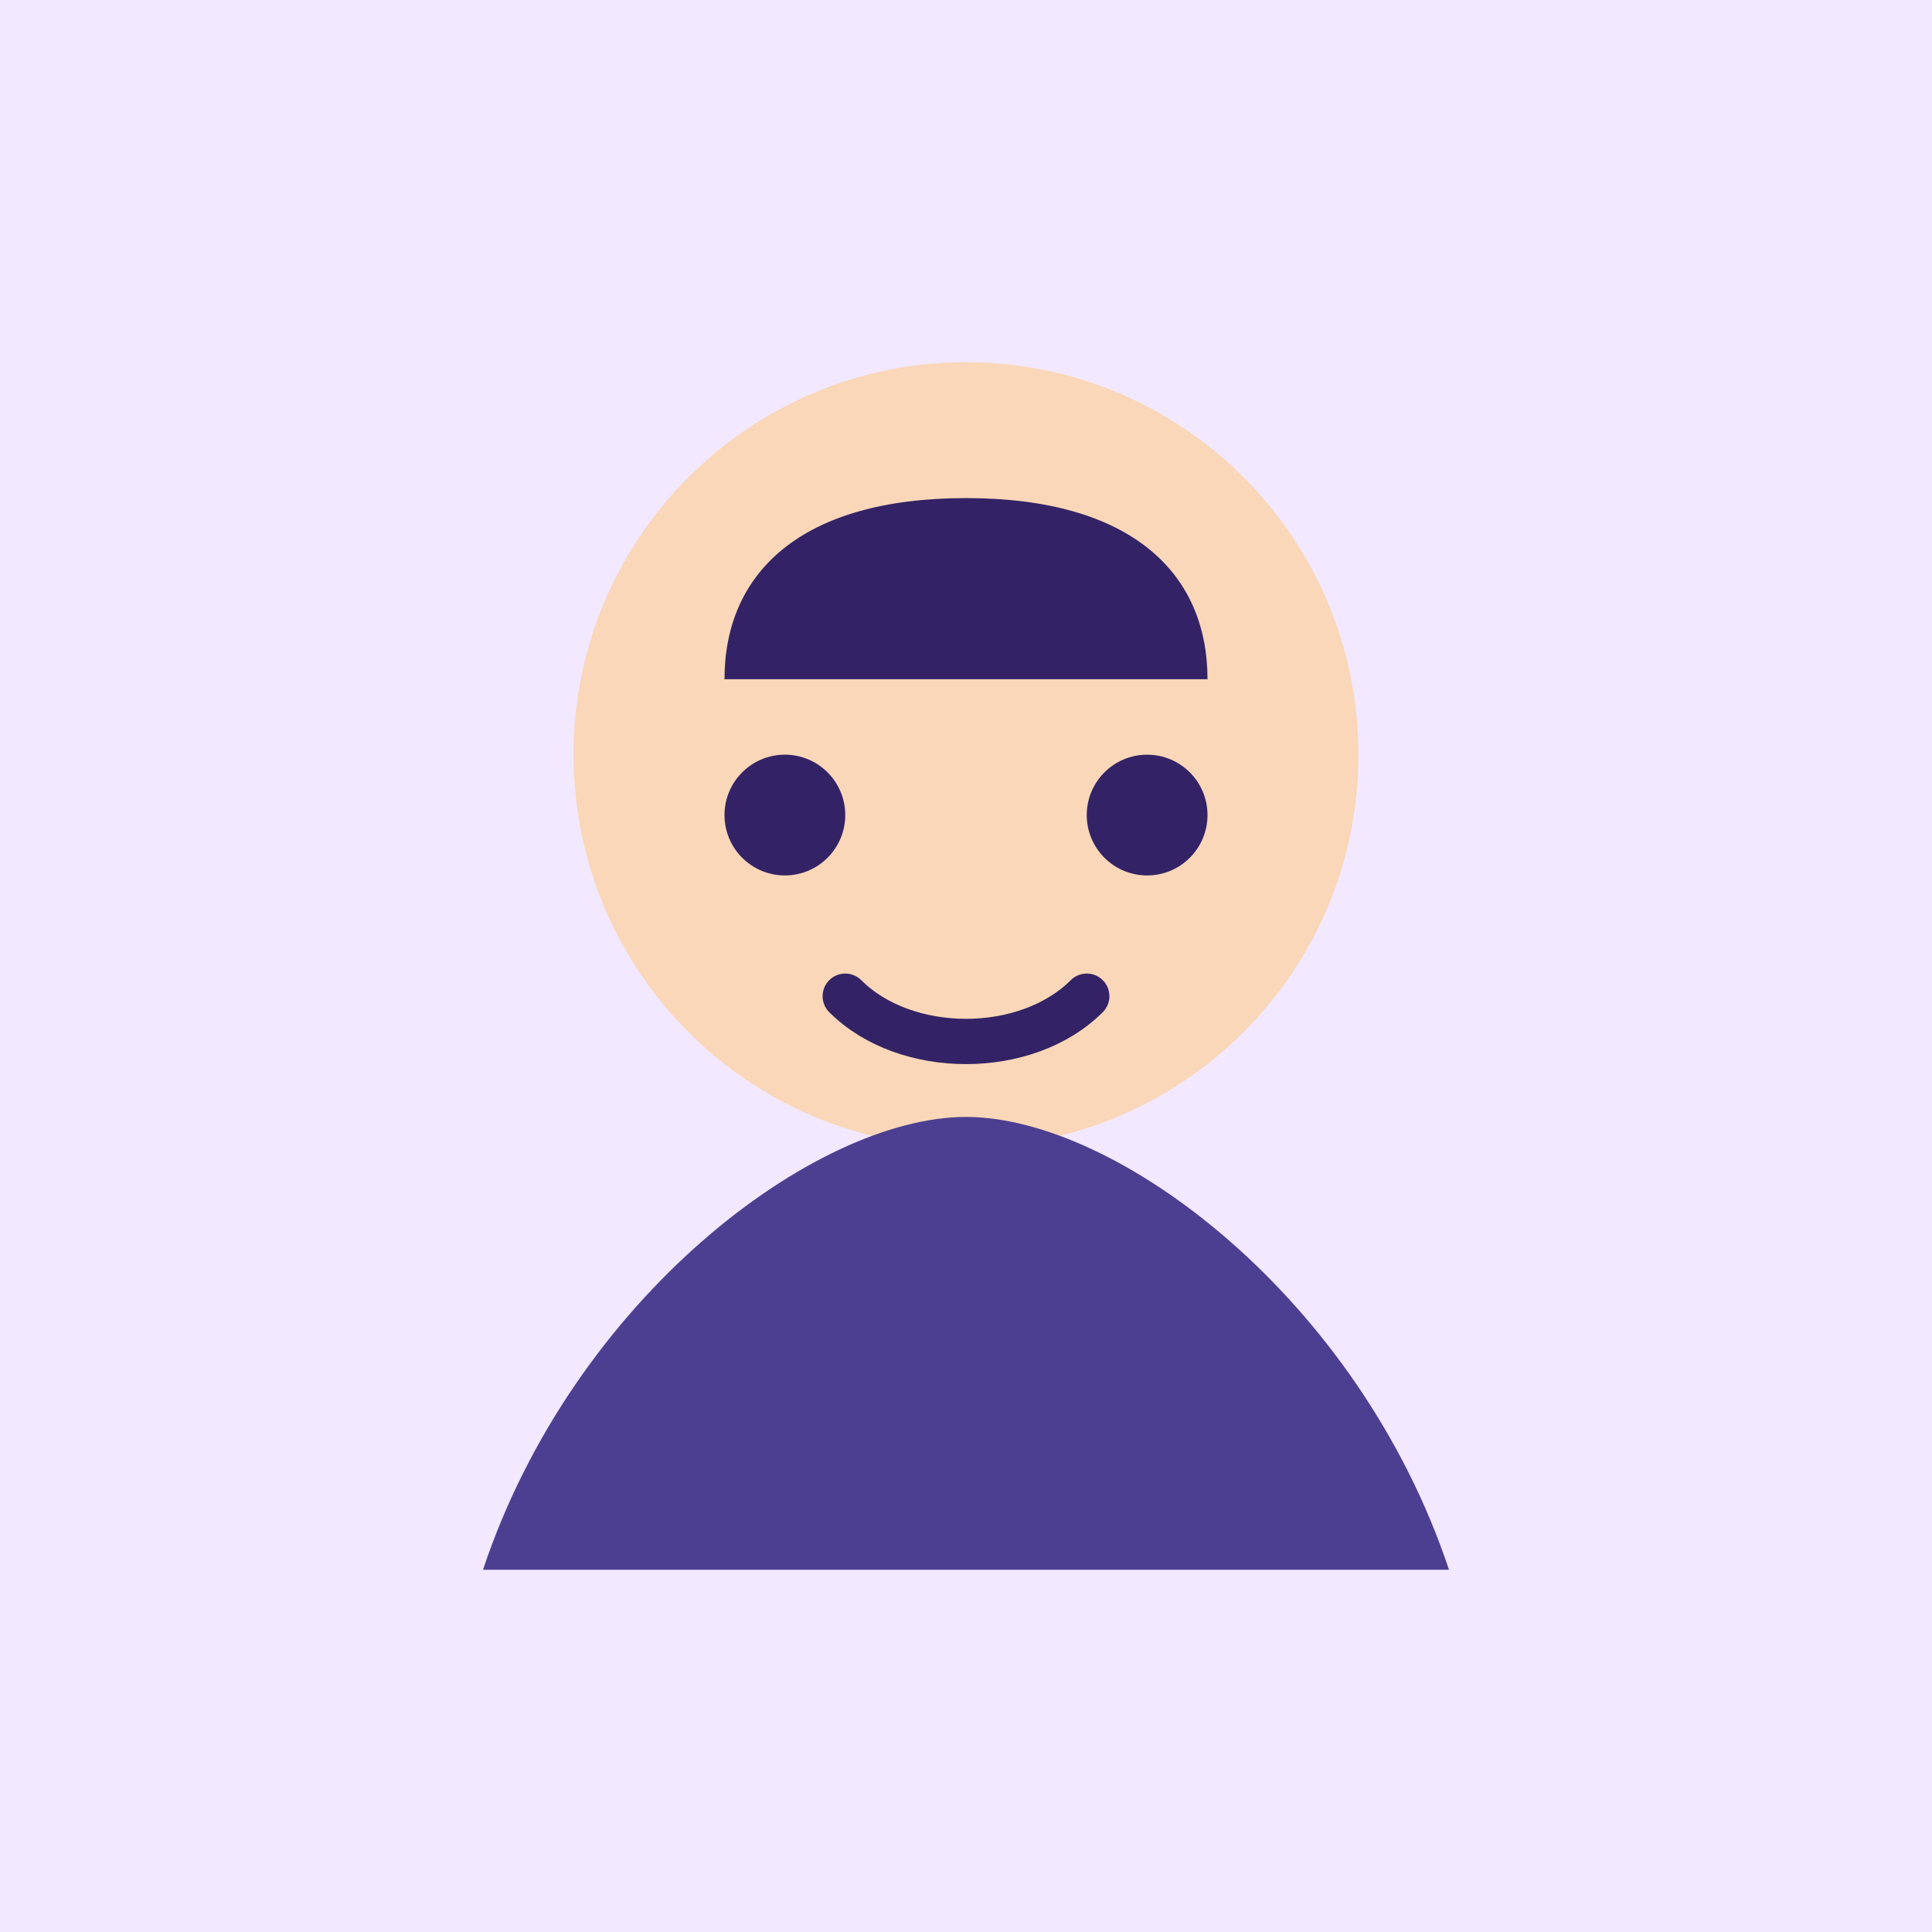
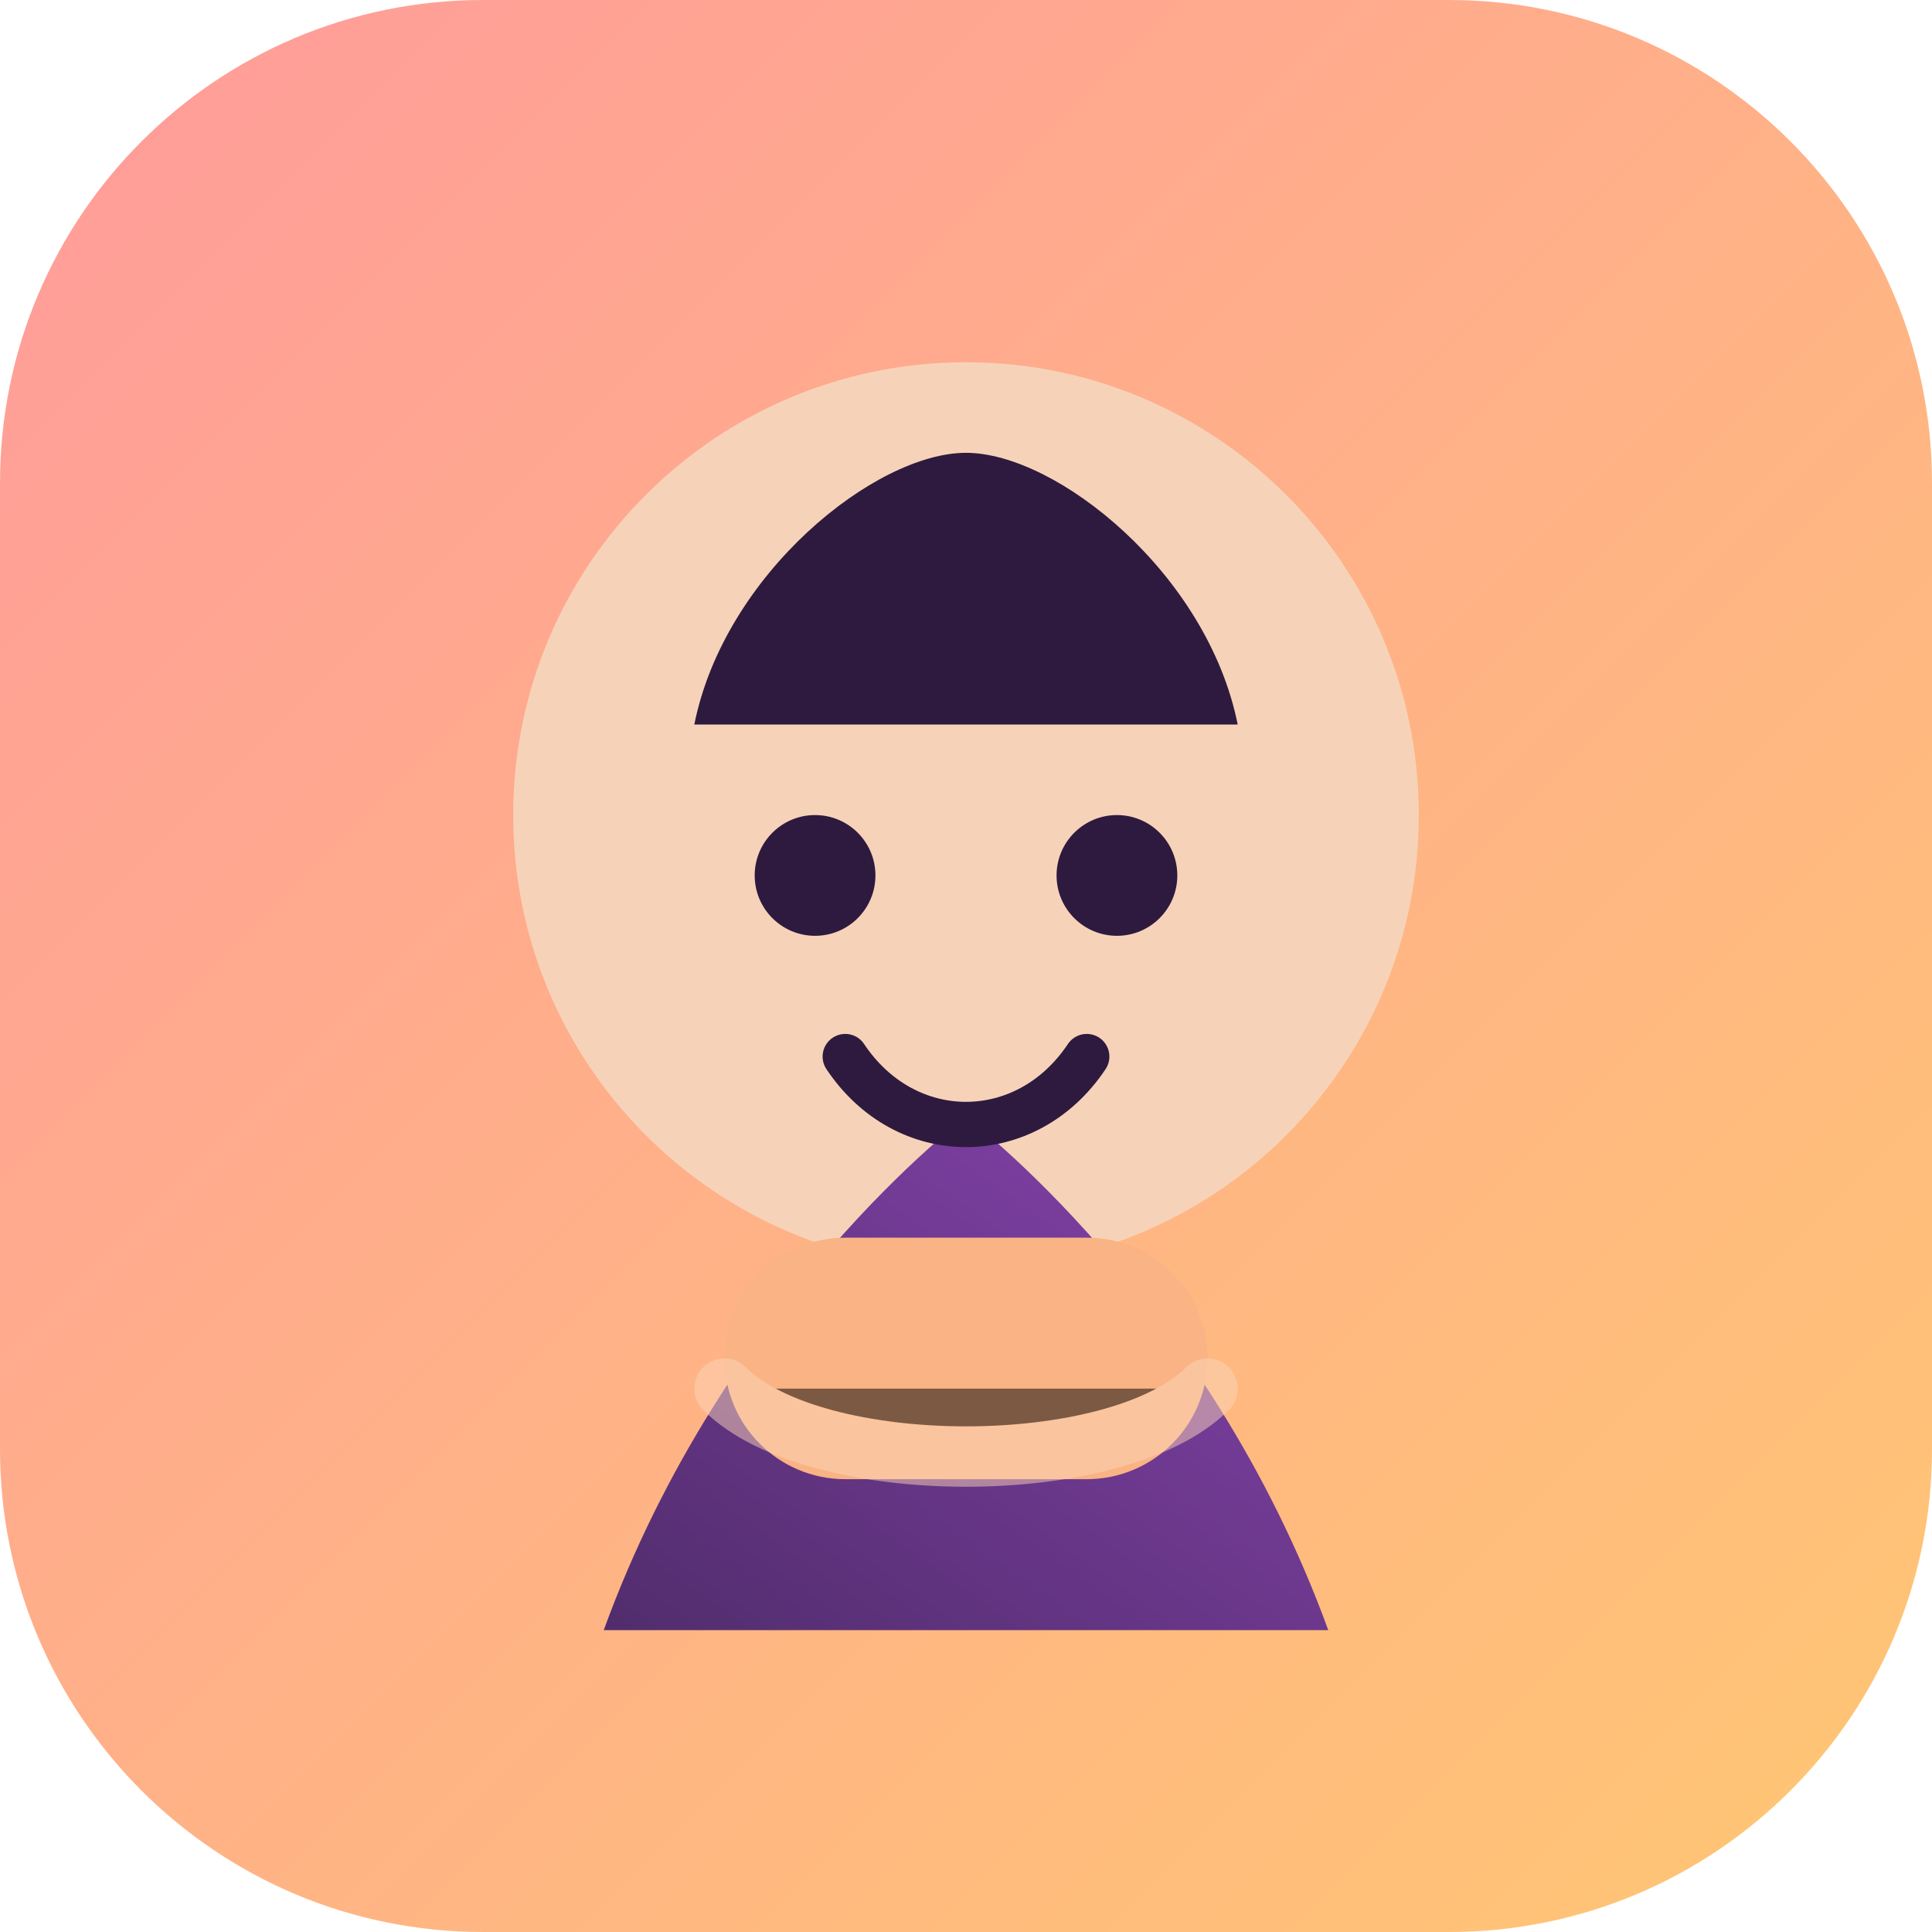
<svg xmlns="http://www.w3.org/2000/svg" width="128" height="128" viewBox="0 0 128 128">
-   <rect width="128" height="128" fill="#F2E8FF" />
-   <circle cx="64" cy="50" r="26" fill="#F9D7B8" />
-   <path d="M32 104c6-18 22-30 32-30s26 12 32 30" fill="#4C3F91" />
-   <path d="M48 45c0-7 5-12 16-12s16 5 16 12" fill="#332366" />
-   <circle cx="52" cy="54" r="4" fill="#332366" />
-   <circle cx="76" cy="54" r="4" fill="#332366" />
-   <path d="M56 66c4 4 12 4 16 0" stroke="#332366" stroke-width="3" stroke-linecap="round" fill="none" />
+   <defs>
+     <linearGradient id="a" x1="0" y1="0" x2="1" y2="1">
+       <stop offset="0%" stop-color="#FF9B9B" />
+       <stop offset="100%" stop-color="#FFC773" />
+     </linearGradient>
+     <linearGradient id="b" x1="0" y1="1" x2="1" y2="0">
+       <stop offset="0%" stop-color="#512D6D" />
+       <stop offset="100%" stop-color="#8743AD" />
+     </linearGradient>
+   </defs>
+   <rect width="128" height="128" rx="32" fill="url(#a)" />
+   <circle cx="64" cy="54" r="30" fill="#F6D3B8" />
+   <path d="M40 108c8-22 24-34 24-34s16 12 24 34" fill="url(#b)" />
+   <path d="M46 48c2-10 12-18 18-18s16 8 18 18" fill="#2E1A3F" />
+   <rect x="48" y="82" width="32" height="16" rx="8" fill="#F9B384" />
+   <circle cx="54" cy="58" r="4" fill="#2E1A3F" />
+   <circle cx="74" cy="58" r="4" fill="#2E1A3F" />
+   <path d="M56 70c4 6 12 6 16 0" stroke="#2E1A3F" stroke-width="3" stroke-linecap="round" fill="none" />
+   <path d="M48 92c6 6 26 6 32 0" stroke="#FCD5B9" stroke-width="4" stroke-linecap="round" opacity=".5" />
</svg>
